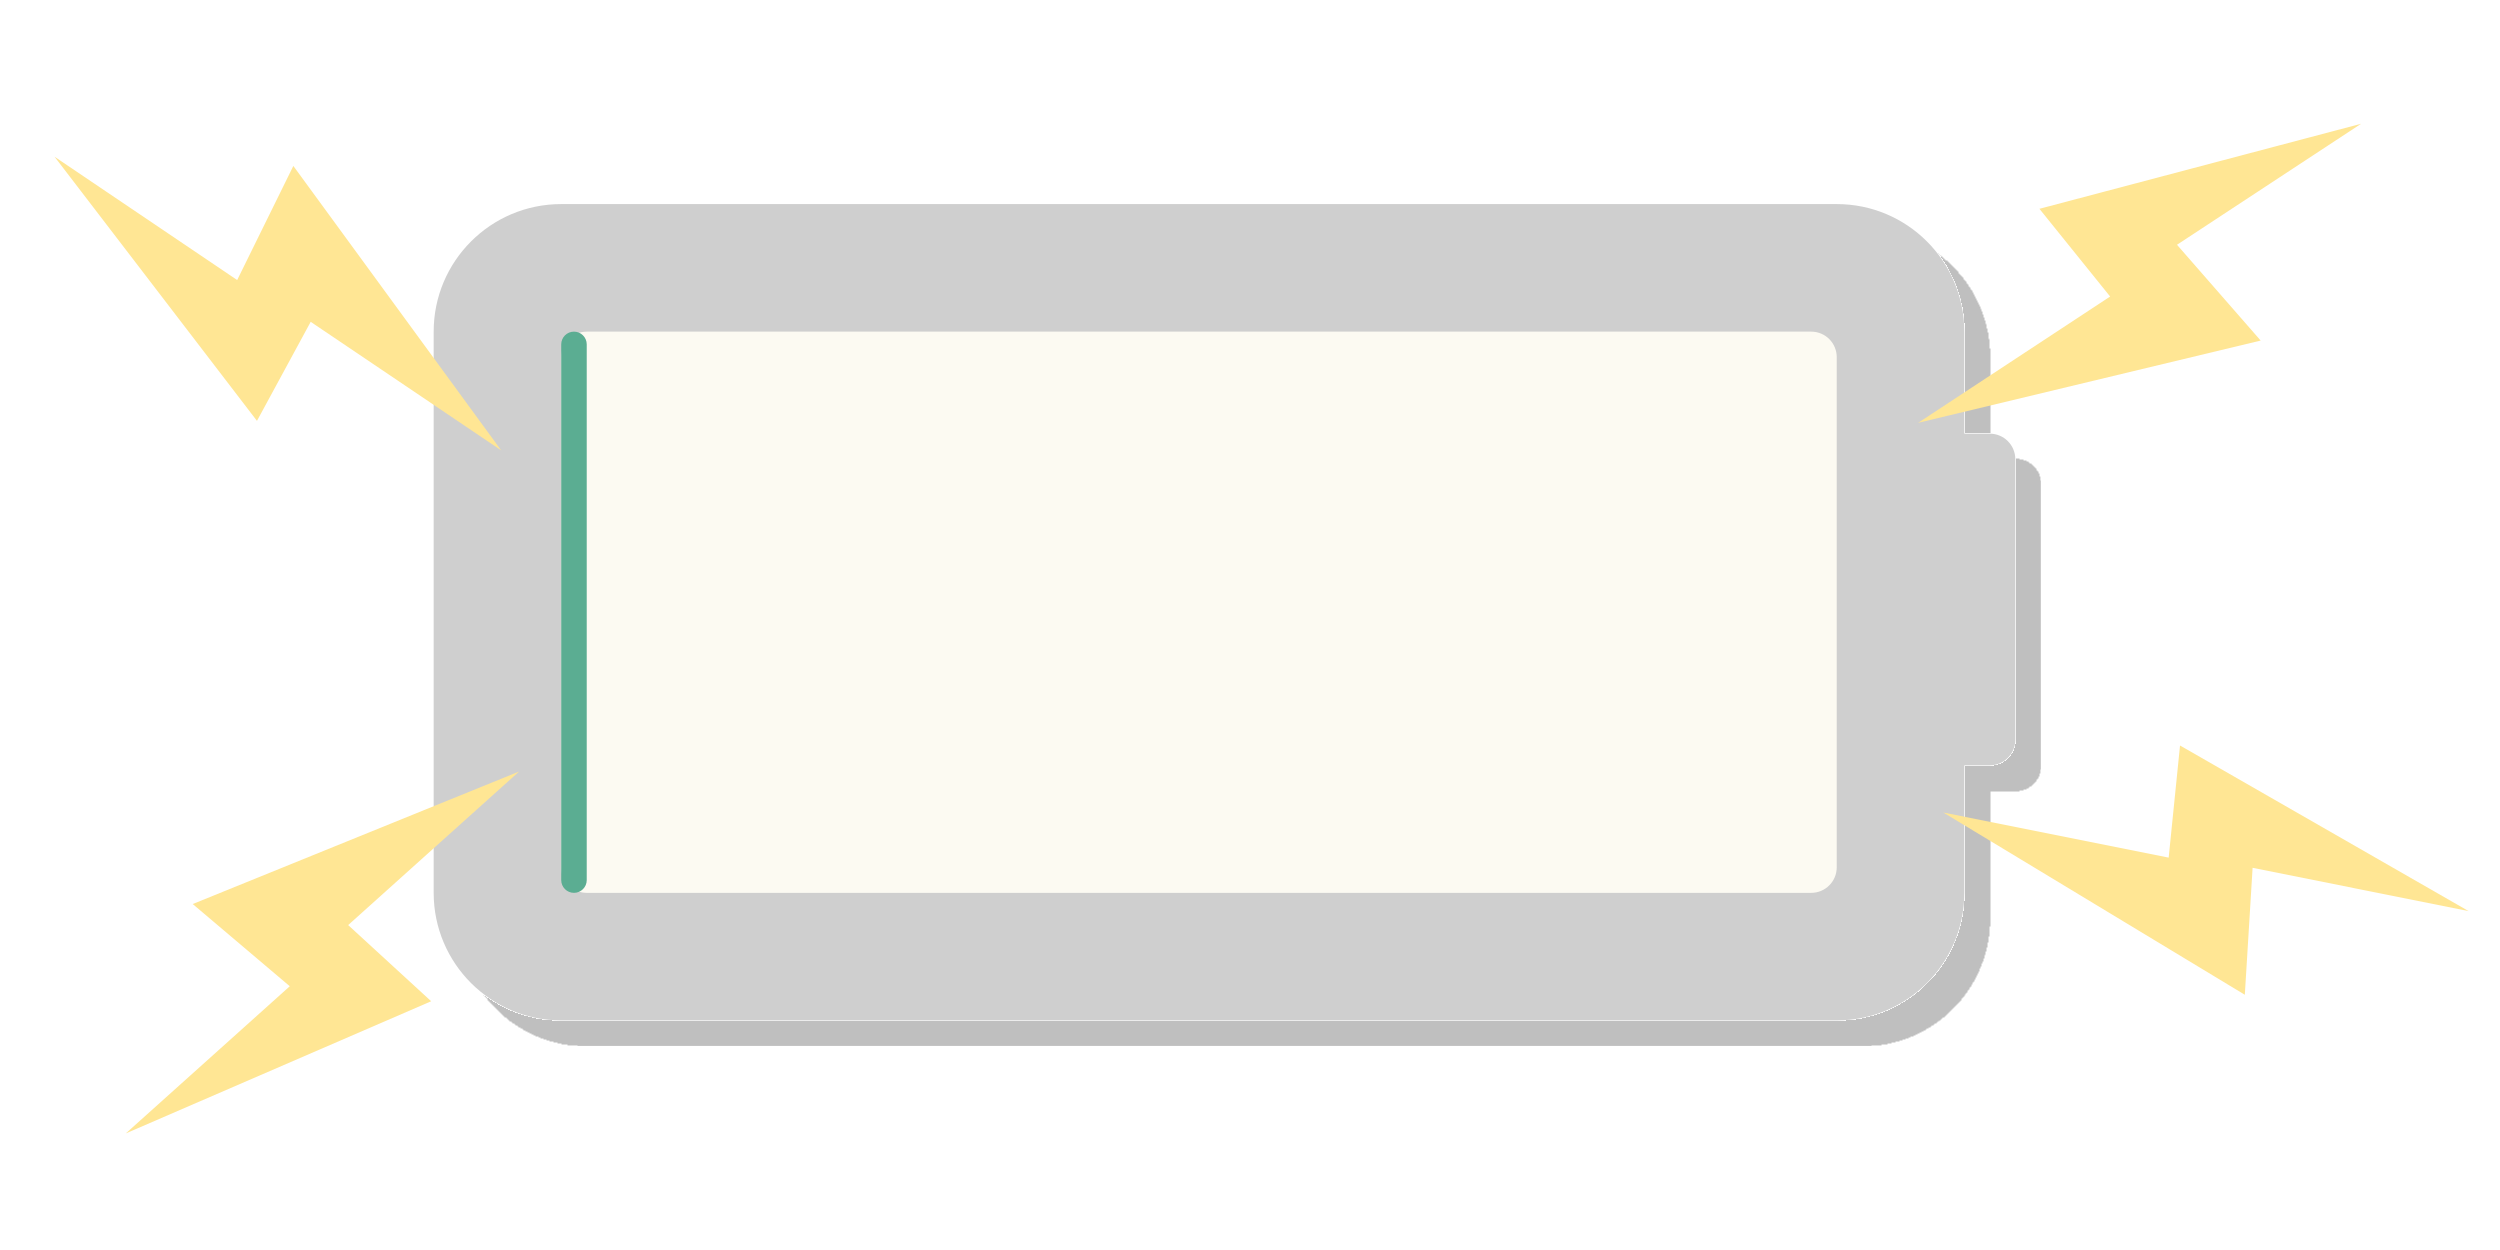
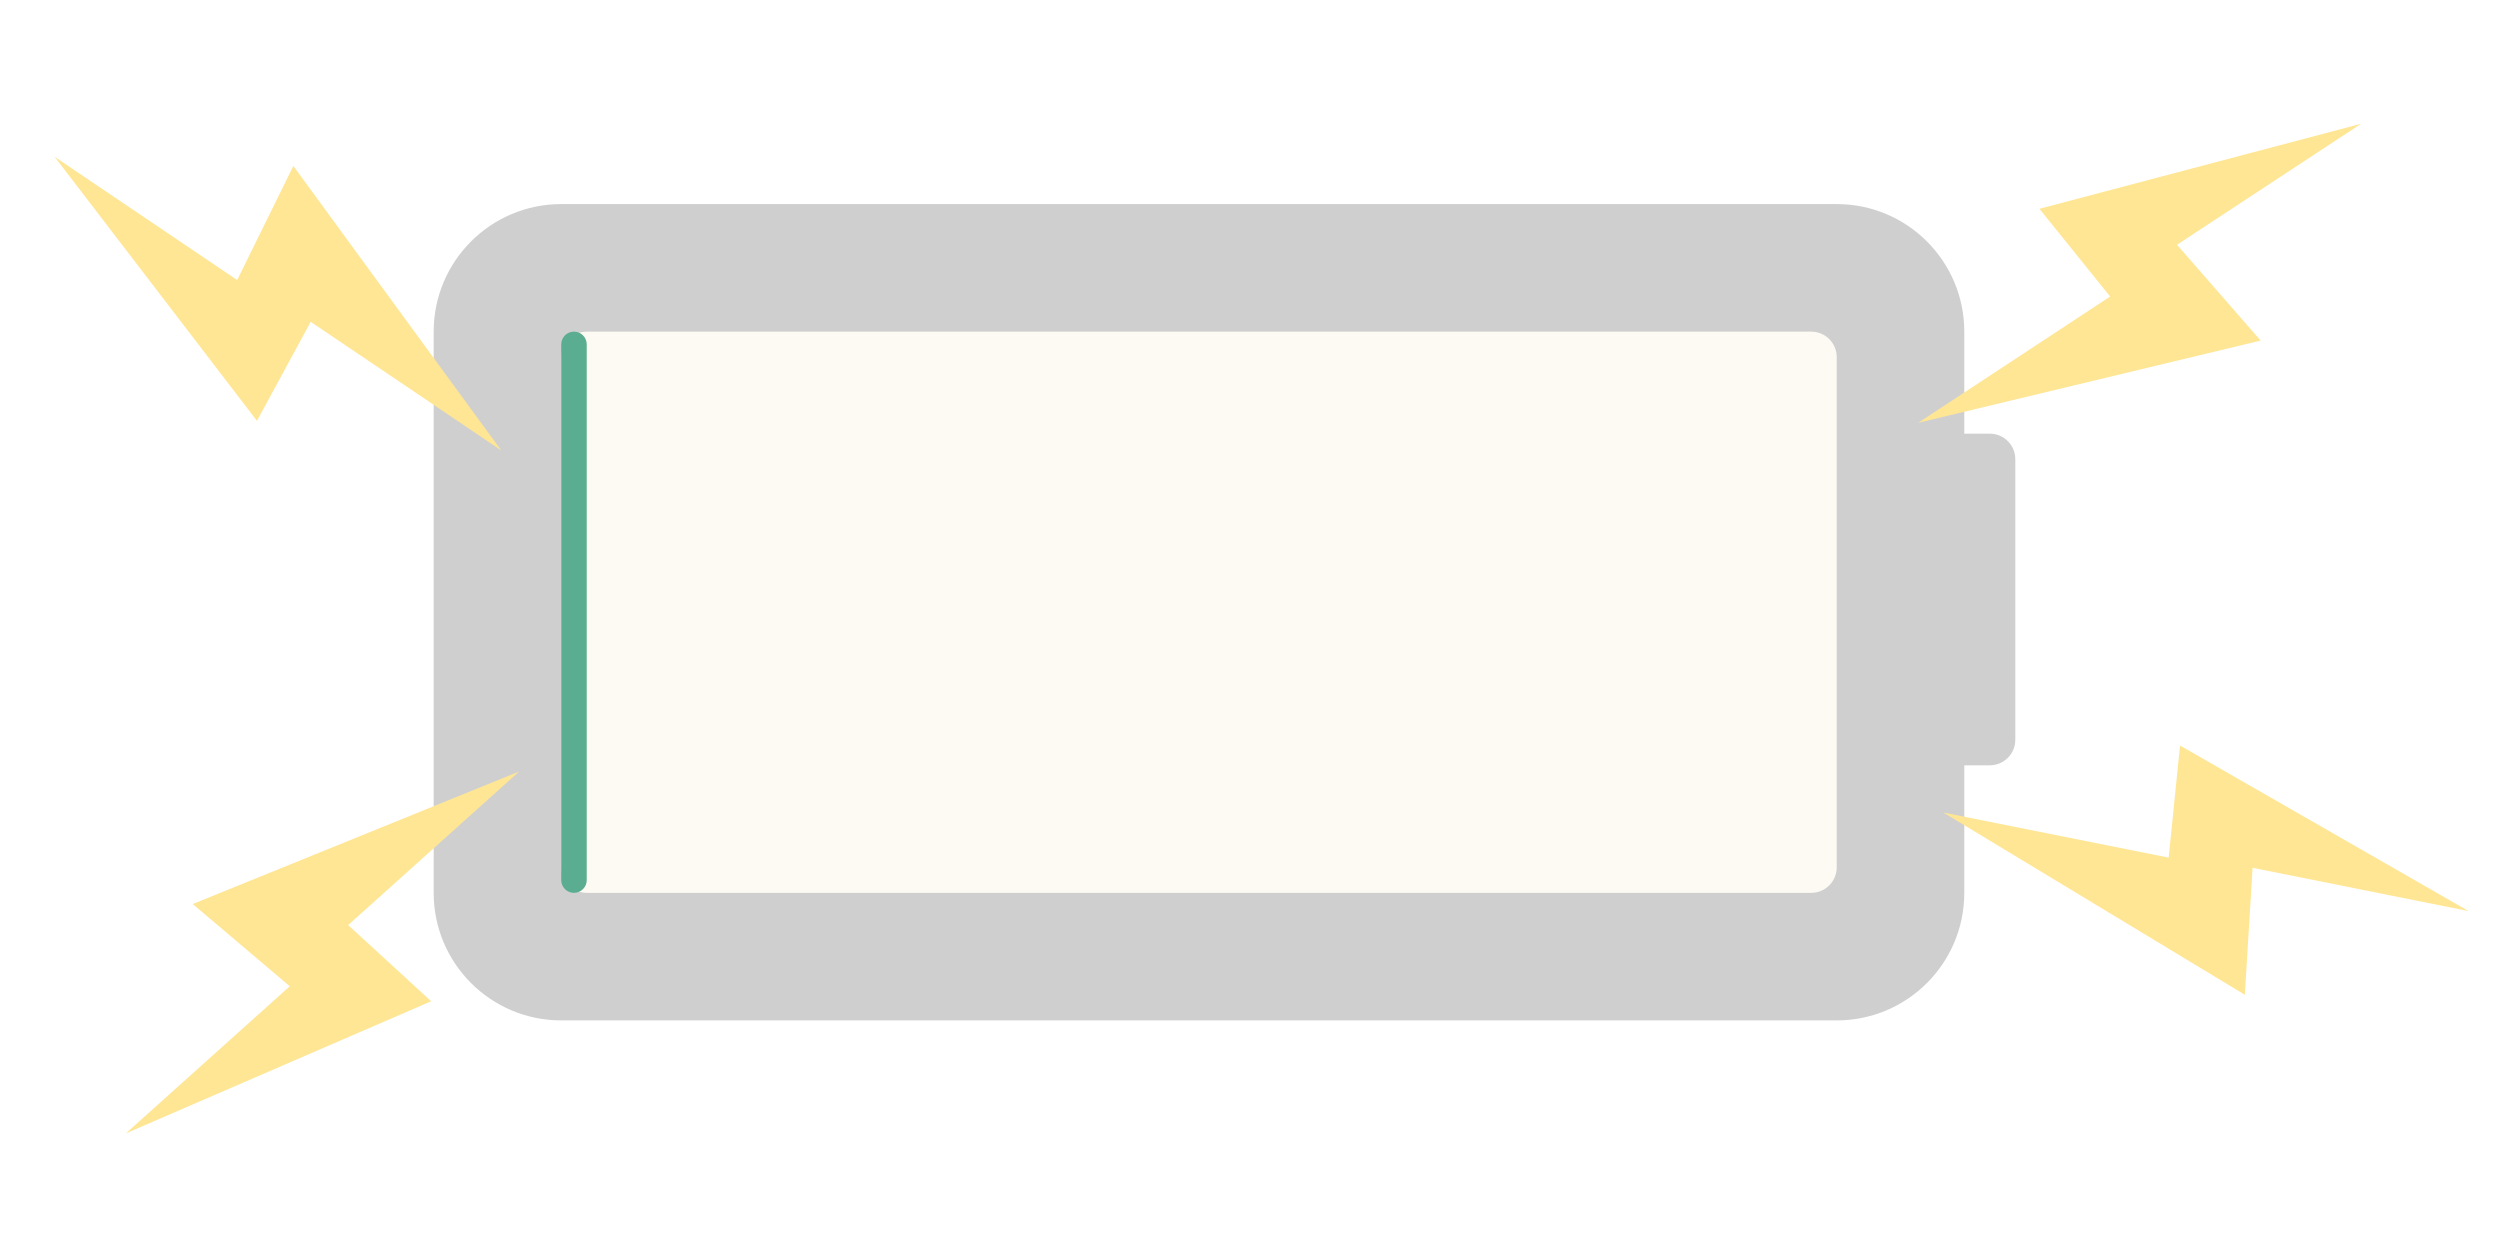
<svg xmlns="http://www.w3.org/2000/svg" width="98" height="49" viewBox="0 0 98 49" fill="none">
-   <g filter="url(#filter0_d)">
-     <rect x="17" y="8" width="60" height="32" rx="5" fill="#CFCFCF" />
-     <rect x="69" y="17" width="10" height="13" rx="1" fill="#CFCFCF" />
-     <rect x="22" y="13" width="50" height="22" rx="1" fill="#FCFAF2" />
-     <rect x="22" y="13" width="1" height="22" rx="0.5" fill="#5BAD92" />
-   </g>
+   <rect x="17" y="8" width="60" height="32" rx="5" fill="#CFCFCF" />
+   <rect x="69" y="17" width="10" height="13" rx="1" fill="#CFCFCF" />
+   <rect x="22" y="13" width="50" height="22" rx="1" fill="#FCFAF2" />
+   <rect x="22" y="13" width="1" height="22" rx="0.5" fill="#5BAD92" />
  <path d="M87.997 38.995L88.302 34.018L96.771 35.716L85.457 29.224L85.012 33.619L76.178 31.851L87.997 38.995Z" fill="#FFE694" />
  <path d="M88.618 13.35L85.338 9.595L92.556 4.851L79.945 8.185L82.717 11.624L75.191 16.575L88.618 13.35Z" fill="#FFE694" />
  <path d="M7.554 35.438L11.359 38.661L4.931 44.43L16.902 39.249L13.648 36.263L20.35 30.243L7.554 35.438Z" fill="#FFE694" />
  <path d="M11.499 6.505L9.297 10.978L2.139 6.144L10.073 16.498L12.179 12.616L19.647 17.655L11.499 6.505Z" fill="#FFE694" />
-   <defs>
-     <filter id="filter0_d" x="17" y="8" width="63" height="33" filterUnits="userSpaceOnUse" color-interpolation-filters="sRGB">
-       <feFlood flood-opacity="0" result="BackgroundImageFix" />
-       <feColorMatrix in="SourceAlpha" type="matrix" values="0 0 0 0 0 0 0 0 0 0 0 0 0 0 0 0 0 0 127 0" result="hardAlpha" />
-       <feOffset dx="1" dy="1" />
-       <feComposite in2="hardAlpha" operator="out" />
-       <feColorMatrix type="matrix" values="0 0 0 0 0 0 0 0 0 0 0 0 0 0 0 0 0 0 0.25 0" />
-       <feBlend mode="normal" in2="BackgroundImageFix" result="effect1_dropShadow" />
-       <feBlend mode="normal" in="SourceGraphic" in2="effect1_dropShadow" result="shape" />
-     </filter>
-   </defs>
</svg>
